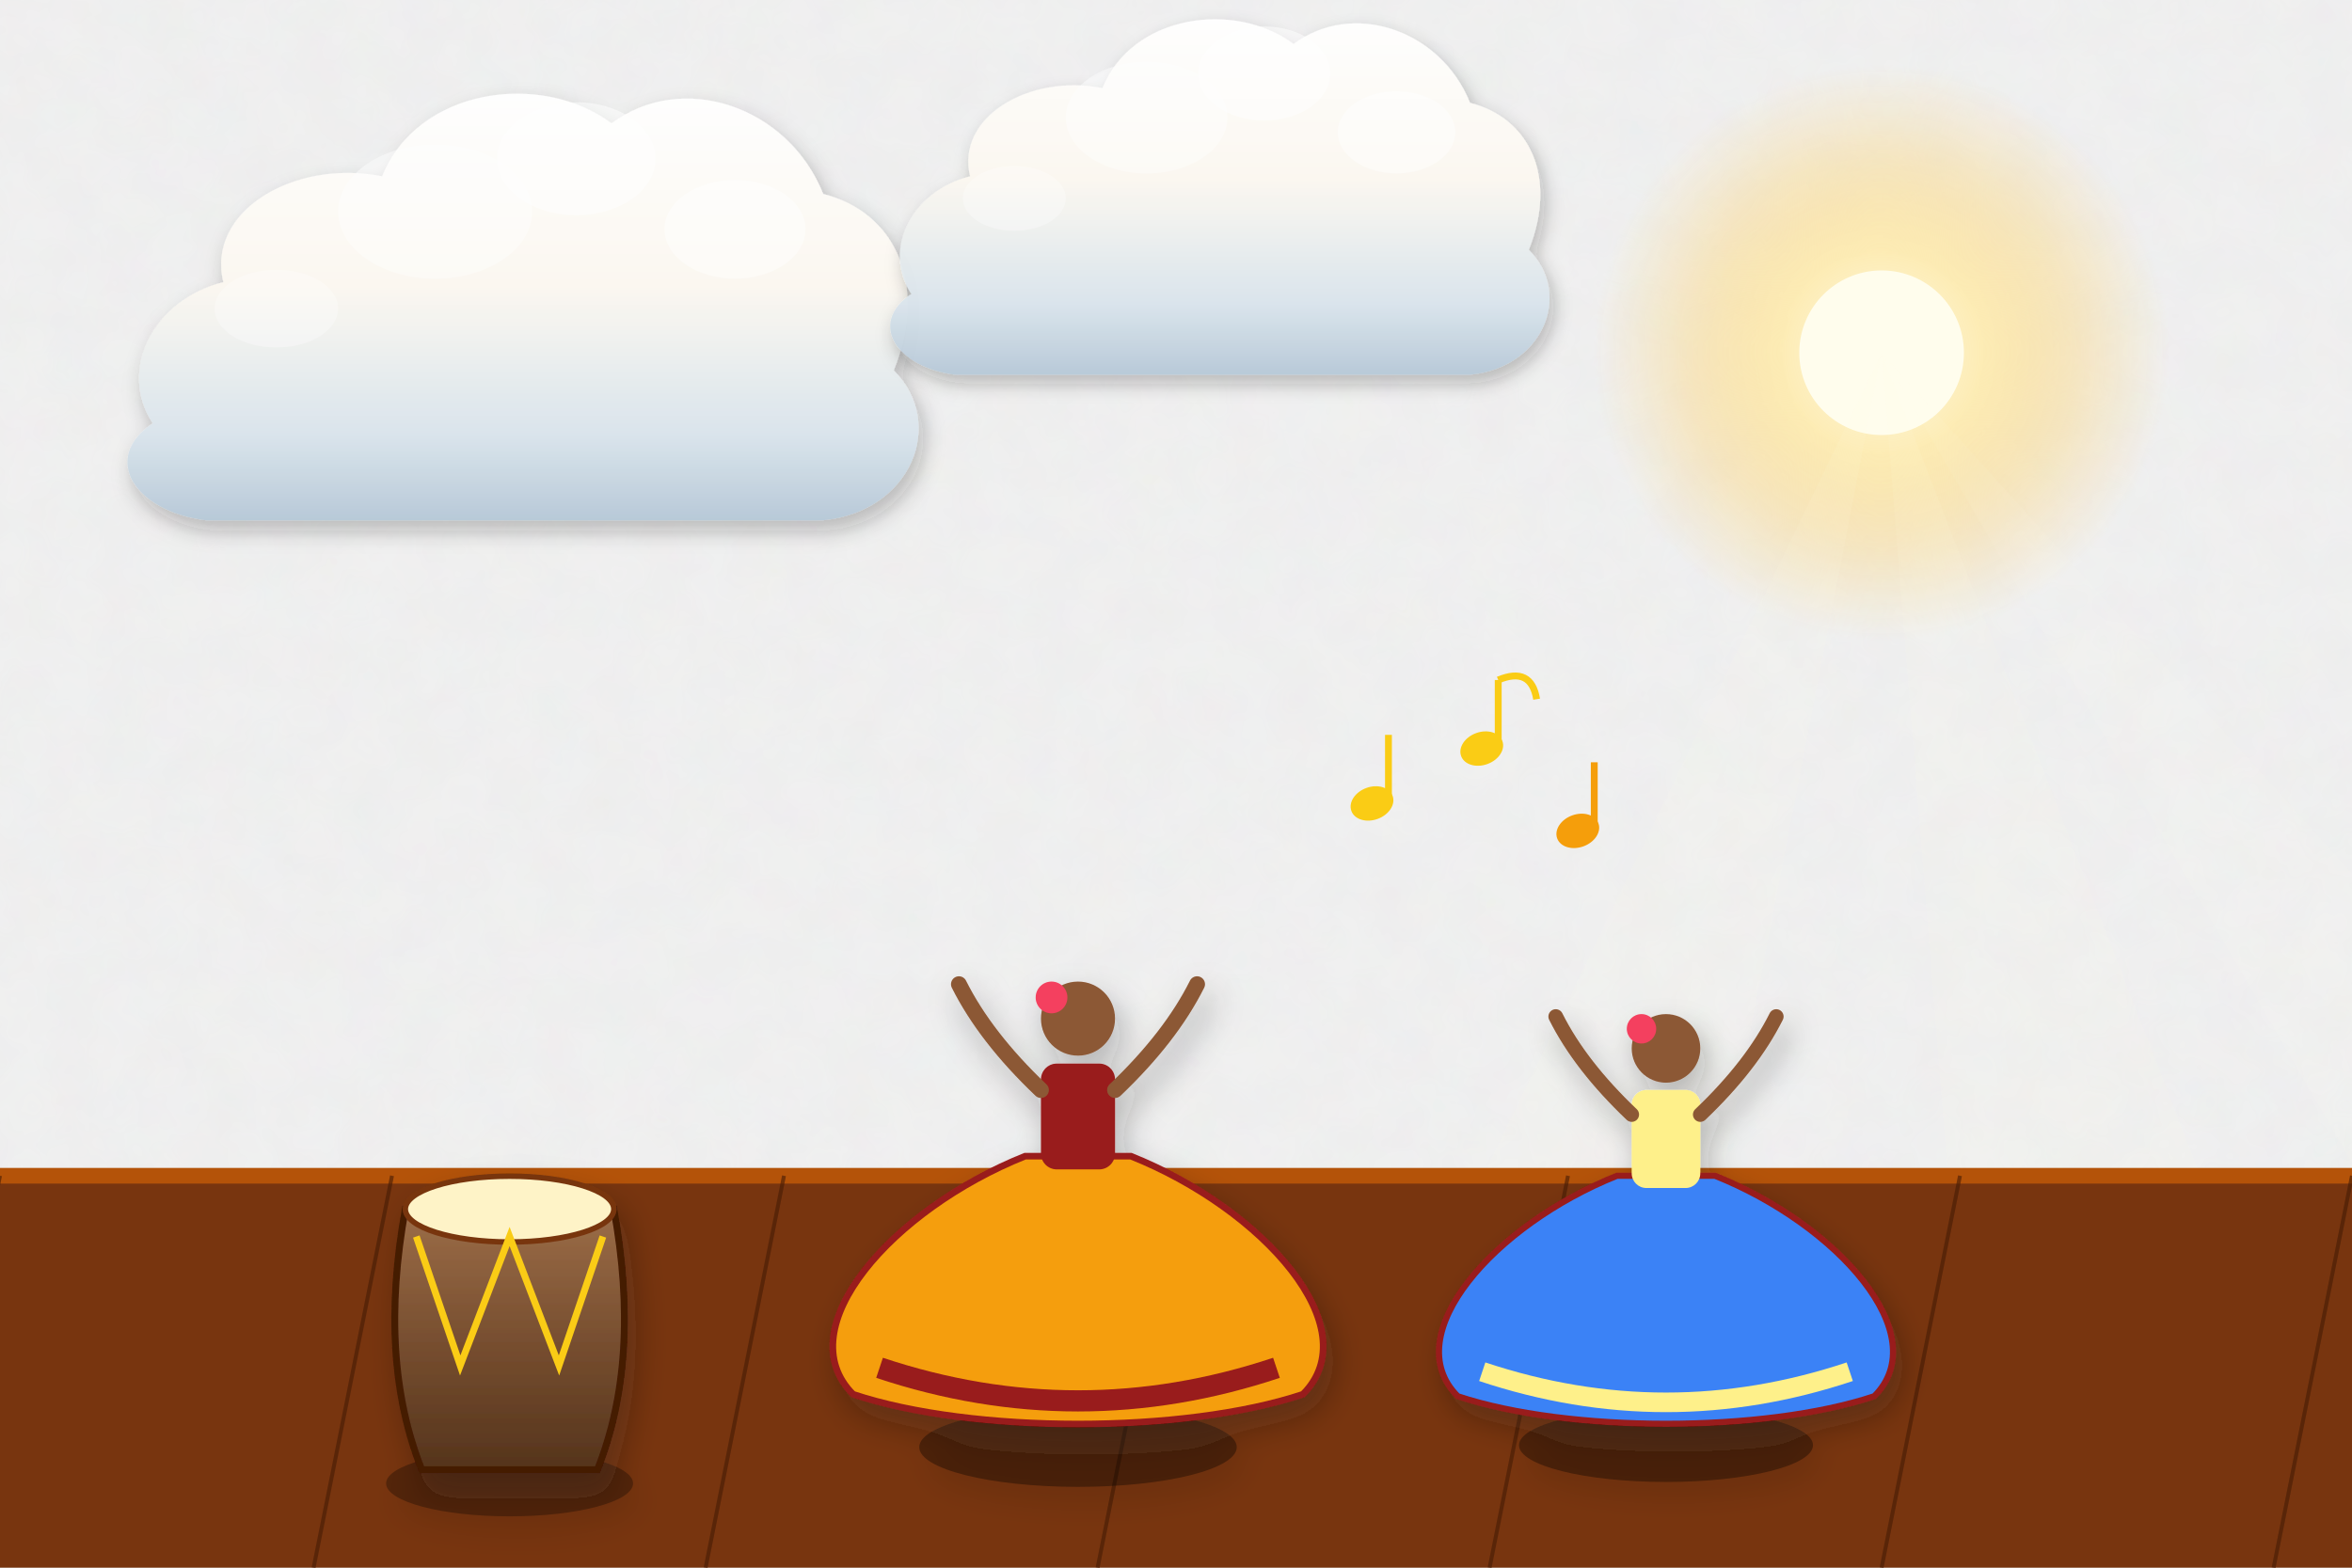
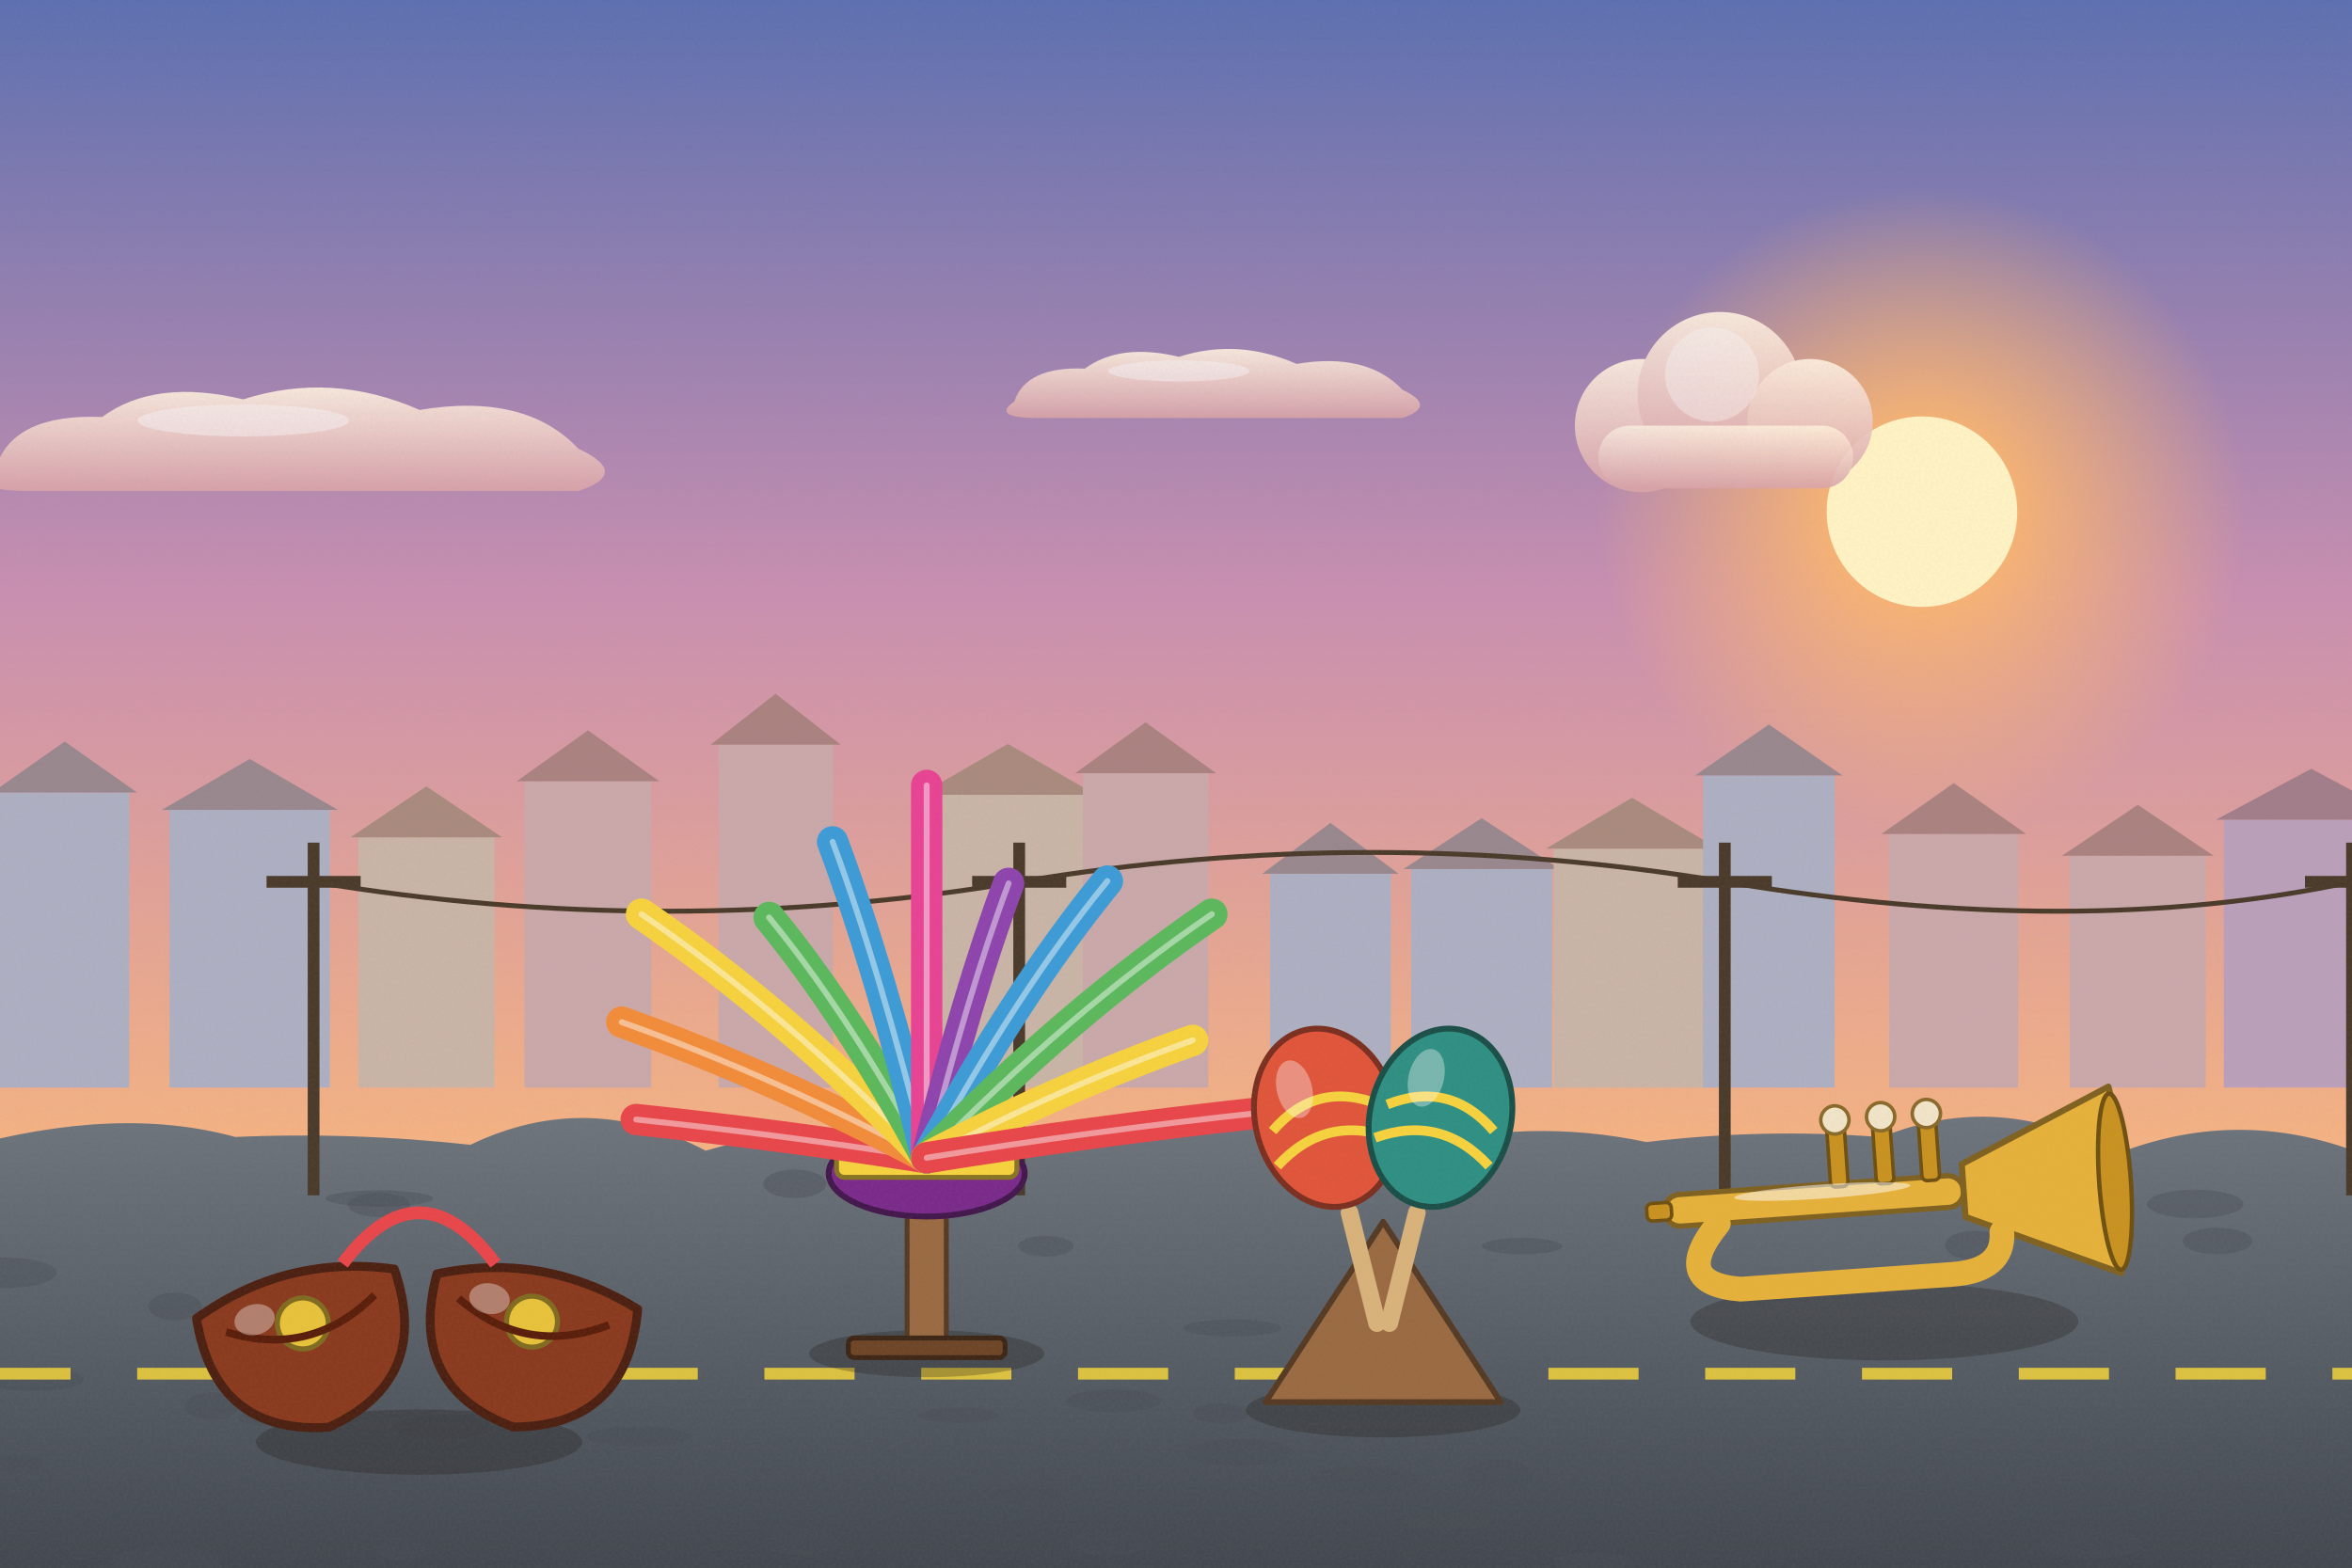
<svg xmlns="http://www.w3.org/2000/svg" viewBox="0 0 1200 800" width="1200" height="800">
  <defs>
-     <filter id="ghibliPaper" x="0%" y="0%" width="100%" height="100%">
-       <feTurbulence type="fractalNoise" baseFrequency="0.04" numOctaves="3" result="noise" seed="42" />
-       <feColorMatrix type="matrix" values="1 0 0 0 0  0 1 0 0 0  0 0 1 0 0  0 0 0 0.035 0" in="noise" result="coloredNoise" />
-       <feComposite operator="in" in2="SourceGraphic" />
+     <linearGradient id="woodTone" x1="0" y1="0" x2="1" y2="0">
+       <stop offset="0" stop-color="#a77649" />
+       <stop offset=".5" stop-color="#7d5231" />
+       <stop offset="1" stop-color="#5a381e" />
+     </linearGradient>
+     <linearGradient id="stoneTone" x1="0" y1="0" x2="0" y2="1">
+       <stop offset="0" stop-color="#c5beb3" />
+       <stop offset="1" stop-color="#7c7468" />
+     </linearGradient>
+     <filter id="softShadow" x="-20%" y="-20%" width="140%" height="140%">
+       <feDropShadow dx="2" dy="5" stdDeviation="4" flood-color="#1b1a14" flood-opacity=".25" />
    </filter>
-     <filter id="softGlow" x="-20%" y="-20%" width="140%" height="140%">
-       <feGaussianBlur stdDeviation="8" result="blur" />
-       <feComposite in="SourceGraphic" in2="blur" operator="over" />
+     <filter id="grain" x="0" y="0" width="100%" height="100%">
+       <feTurbulence type="fractalNoise" baseFrequency=".7" numOctaves="2" seed="11" />
+       <feColorMatrix type="matrix" values="0 0 0 0 .34  0 0 0 0 .34  0 0 0 0 .32  0 0 0 .22 -.07" />
    </filter>
-     <filter id="dropShadow" x="-20%" y="-20%" width="140%" height="140%">
-       <feDropShadow dx="3" dy="6" stdDeviation="6" flood-color="#141e28" flood-opacity="0.28" />
-     </filter>
-     <linearGradient id="skyDay" x1="0" y1="0" x2="0" y2="1">
-       <stop offset="0%" stop-color="#236ca7" />
-       <stop offset="35%" stop-color="#5fa3d6" />
-       <stop offset="70%" stop-color="#b8e1f2" />
-       <stop offset="100%" stop-color="#fdf3dc" />
-     </linearGradient>
-     <linearGradient id="skySunset" x1="0" y1="0" x2="0" y2="1">
-       <stop offset="0%" stop-color="#31396b" />
-       <stop offset="35%" stop-color="#73507b" />
-       <stop offset="65%" stop-color="#cb6b5c" />
-       <stop offset="85%" stop-color="#f29e5a" />
-       <stop offset="100%" stop-color="#fedaa2" />
-     </linearGradient>
-     <linearGradient id="skyDusk" x1="0" y1="0" x2="0" y2="1">
-       <stop offset="0%" stop-color="#121832" />
-       <stop offset="40%" stop-color="#262f56" />
-       <stop offset="70%" stop-color="#4e3d64" />
-       <stop offset="90%" stop-color="#915264" />
-       <stop offset="100%" stop-color="#d6846c" />
-     </linearGradient>
-     <linearGradient id="cloudBodyDay" x1="0" y1="0" x2="0" y2="1">
-       <stop offset="0%" stop-color="#ffffff" />
-       <stop offset="45%" stop-color="#fcf8f0" />
-       <stop offset="80%" stop-color="#d9e4ec" />
-       <stop offset="100%" stop-color="#b6c8d7" />
-     </linearGradient>
-     <linearGradient id="cloudBodySunset" x1="0" y1="0" x2="0" y2="1">
-       <stop offset="0%" stop-color="#fff5e6" />
-       <stop offset="40%" stop-color="#fbd0a5" />
-       <stop offset="75%" stop-color="#cf8ca0" />
-       <stop offset="100%" stop-color="#7e607c" />
-     </linearGradient>
-     <radialGradient id="sunGlowDay" cx="50%" cy="50%" r="50%">
-       <stop offset="0%" stop-color="#fffced" stop-opacity="1" />
-       <stop offset="35%" stop-color="#ffebaa" stop-opacity="0.85" />
-       <stop offset="70%" stop-color="#ffd573" stop-opacity="0.35" />
-       <stop offset="100%" stop-color="#ffd573" stop-opacity="0" />
+     <linearGradient id="skyMain" x1="0" y1="0" x2="0" y2="1">
+       <stop offset="0" stop-color="#5b6fb0" />
+       <stop offset=".38" stop-color="#c98fb0" />
+       <stop offset=".72" stop-color="#f4b183" />
+       <stop offset="1" stop-color="#ffe2a8" />
+     </linearGradient>
+     <linearGradient id="cloudG" x1="0" y1="0" x2="0" y2="1">
+       <stop offset="0" stop-color="#fff1e0" />
+       <stop offset="1" stop-color="#d9a3a8" />
+     </linearGradient>
+     <radialGradient id="sunG">
+       <stop offset="0" stop-color="#fff3c4" />
+       <stop offset=".3" stop-color="#ffb86b" stop-opacity=".85" />
+       <stop offset="1" stop-color="#ffb86b" stop-opacity="0" />
    </radialGradient>
-     <radialGradient id="sunGlowSunset" cx="50%" cy="50%" r="50%">
-       <stop offset="0%" stop-color="#fff8db" stop-opacity="1" />
-       <stop offset="30%" stop-color="#ffb753" stop-opacity="0.9" />
-       <stop offset="65%" stop-color="#f46e45" stop-opacity="0.4" />
-       <stop offset="100%" stop-color="#e04a43" stop-opacity="0" />
-     </radialGradient>
-     <linearGradient id="hillDistant" x1="0" y1="0" x2="0" y2="1">
-       <stop offset="0%" stop-color="#6e94a8" />
-       <stop offset="100%" stop-color="#93b9c7" />
-     </linearGradient>
-     <linearGradient id="hillMid" x1="0" y1="0" x2="0" y2="1">
-       <stop offset="0%" stop-color="#4a7c4f" />
-       <stop offset="50%" stop-color="#3c6a40" />
-       <stop offset="100%" stop-color="#2d5231" />
-     </linearGradient>
-     <linearGradient id="hillNear" x1="0" y1="0" x2="0" y2="1">
-       <stop offset="0%" stop-color="#699e4c" />
-       <stop offset="60%" stop-color="#4c7e33" />
-       <stop offset="100%" stop-color="#2f5720" />
-     </linearGradient>
-     <linearGradient id="woodTone" x1="0" y1="0" x2="0" y2="1">
-       <stop offset="0%" stop-color="#9c6d48" />
-       <stop offset="50%" stop-color="#784f30" />
-       <stop offset="100%" stop-color="#55341c" />
-     </linearGradient>
-     <linearGradient id="brassTone" x1="0" y1="0" x2="1" y2="1">
-       <stop offset="0%" stop-color="#ffe699" />
-       <stop offset="35%" stop-color="#d9a536" />
-       <stop offset="70%" stop-color="#996c14" />
-       <stop offset="100%" stop-color="#5e4007" />
-     </linearGradient>
-     <linearGradient id="stoneTone" x1="0" y1="0" x2="0" y2="1">
-       <stop offset="0%" stop-color="#c5beb3" />
-       <stop offset="60%" stop-color="#999184" />
-       <stop offset="100%" stop-color="#6c6458" />
-     </linearGradient>
-     <linearGradient id="waterTone" x1="0" y1="0" x2="0" y2="1">
-       <stop offset="0%" stop-color="#47a5be" />
-       <stop offset="50%" stop-color="#2a7796" />
-       <stop offset="100%" stop-color="#144d6a" />
+     <linearGradient id="gndG" x1="0" y1="0" x2="0" y2="1">
+       <stop offset="0" stop-color="#6e747c" />
+       <stop offset=".5" stop-color="#565c64" />
+       <stop offset="1" stop-color="#3f444b" />
    </linearGradient>
  </defs>
-   <rect width="1200" height="800" fill="url(#skyDusk)" filter="url(#ghibliPaper)" />
+   <rect width="1200" height="800" fill="url(#skyMain)" />
  <g>
-     <circle cx="960" cy="180" r="147" fill="url(#sunGlowDay)" />
-     <circle cx="960" cy="180" r="42" fill="#fffded" />
-     <polygon points="960,180 660,800 840,800" fill="#fffbe6" opacity="0.08" />
-     <polygon points="960,180 1010,800 1200,800" fill="#fffbe6" opacity="0.08" />
-     <polygon points="960,180 1320,800 1520,800" fill="#fffbe6" opacity="0.06" />
-   </g>
-   <g transform="translate(240, 180) scale(0.9)" opacity="0.95">
-     <path d="M-180,40        C-200,10 -180,-30 -140,-40        C-150,-80 -100,-110 -50,-100        C-30,-150 40,-160 80,-130        C120,-160 180,-140 200,-90        C240,-80 260,-40 240,10        C270,40 250,90 200,95        L-150,95        C-190,90 -210,60 -180,40 Z" fill="url(#cloudBodyDay)" filter="url(#dropShadow)" />
-     <ellipse cx="60" cy="-110" rx="45" ry="32" fill="#ffffff" opacity="0.55" />
-     <ellipse cx="-20" cy="-80" rx="55" ry="38" fill="#ffffff" opacity="0.45" />
-     <ellipse cx="150" cy="-70" rx="40" ry="28" fill="#ffffff" opacity="0.5" />
-     <ellipse cx="-110" cy="-25" rx="35" ry="22" fill="#ffffff" opacity="0.35" />
-   </g>
-   <g transform="translate(600, 120) scale(0.75)" opacity="0.95">
-     <path d="M-180,40        C-200,10 -180,-30 -140,-40        C-150,-80 -100,-110 -50,-100        C-30,-150 40,-160 80,-130        C120,-160 180,-140 200,-90        C240,-80 260,-40 240,10        C270,40 250,90 200,95        L-150,95        C-190,90 -210,60 -180,40 Z" fill="url(#cloudBodyDay)" filter="url(#dropShadow)" />
-     <ellipse cx="60" cy="-110" rx="45" ry="32" fill="#ffffff" opacity="0.55" />
-     <ellipse cx="-20" cy="-80" rx="55" ry="38" fill="#ffffff" opacity="0.45" />
-     <ellipse cx="150" cy="-70" rx="40" ry="28" fill="#ffffff" opacity="0.5" />
-     <ellipse cx="-110" cy="-25" rx="35" ry="22" fill="#ffffff" opacity="0.35" />
-   </g>
-   <polygon points="-50,600 1250,600 1250,800 -50,800" fill="#78350f" />
-   <line x1="-50" y1="600" x2="1250" y2="600" stroke="#b45309" stroke-width="8" />
-   <line x1="0" y1="600" x2="-40" y2="800" stroke="#451a03" stroke-width="2" opacity="0.6" />
-   <line x1="200" y1="600" x2="160" y2="800" stroke="#451a03" stroke-width="2" opacity="0.6" />
-   <line x1="400" y1="600" x2="360" y2="800" stroke="#451a03" stroke-width="2" opacity="0.6" />
-   <line x1="600" y1="600" x2="560" y2="800" stroke="#451a03" stroke-width="2" opacity="0.6" />
-   <line x1="800" y1="600" x2="760" y2="800" stroke="#451a03" stroke-width="2" opacity="0.6" />
-   <line x1="1000" y1="600" x2="960" y2="800" stroke="#451a03" stroke-width="2" opacity="0.6" />
-   <line x1="1200" y1="600" x2="1160" y2="800" stroke="#451a03" stroke-width="2" opacity="0.6" />
-   <g transform="translate(260, 680) scale(1.4)" filter="url(#dropShadow)">
-     <ellipse cx="0" cy="55" rx="45" ry="12" fill="#000000" opacity="0.3" />
-     <path d="M-38,-45 L38,-45 Q48,10 32,50 L-32,50 Q-48,10 -38,-45 Z" fill="url(#woodTone)" stroke="#451a03" stroke-width="2.5" />
-     <ellipse cx="0" cy="-45" rx="38" ry="12" fill="#fef3c7" stroke="#78350f" stroke-width="2" />
-     <path d="M-34,-35 L-18,12 L0,-35 L18,12 L34,-35" stroke="#facc15" stroke-width="2.5" fill="none" />
-   </g>
-   <g transform="translate(700, 410) scale(1.4)">
-     <g transform="translate(0, 0)">
-       <ellipse rx="8" ry="6" fill="#facc15" transform="rotate(-20)" />
-       <line x1="6" y1="0" x2="6" y2="-25" stroke="#facc15" stroke-width="2.5" />
-     </g>
-     <g transform="translate(40, -20)">
-       <ellipse rx="8" ry="6" fill="#facc15" transform="rotate(-20)" />
-       <line x1="6" y1="0" x2="6" y2="-25" stroke="#facc15" stroke-width="2.5" />
-       <path d="M6,-25 Q18,-30 20,-18" stroke="#facc15" stroke-width="2.5" fill="none" />
-     </g>
-     <g transform="translate(75, 10)">
-       <ellipse rx="8" ry="6" fill="#f59e0b" transform="rotate(-20)" />
-       <line x1="6" y1="0" x2="6" y2="-25" stroke="#f59e0b" stroke-width="2.5" />
-     </g>
-   </g>
-   <g transform="translate(550, 590) scale(1.35)" filter="url(#dropShadow)">
-     <ellipse cx="0" cy="110" rx="60" ry="15" fill="#000000" opacity="0.35" />
-     <path d="M-20,0        C-70,20 -110,65 -85,90        C-40,105 40,105 85,90        C110,65 70,20 20,0 Z" fill="#f59e0b" stroke="#991b1b" stroke-width="2.5" />
-     <path d="M-75,80 Q0,105 75,80" stroke="#991b1b" stroke-width="8" fill="none" />
-     <rect x="-14" y="-35" width="28" height="40" rx="6" fill="#991b1b" />
-     <circle cx="0" cy="-52" r="14" fill="#8c5836" />
-     <path d="M-14,-25 Q-35,-45 -45,-65 M14,-25 Q35,-45 45,-65" stroke="#8c5836" stroke-width="6" stroke-linecap="round" fill="none" />
-     <circle cx="-10" cy="-60" r="6" fill="#f43f5e" />
-   </g>
-   <g transform="translate(850, 600) scale(1.25)" filter="url(#dropShadow)">
-     <ellipse cx="0" cy="110" rx="60" ry="15" fill="#000000" opacity="0.35" />
-     <path d="M-20,0        C-70,20 -110,65 -85,90        C-40,105 40,105 85,90        C110,65 70,20 20,0 Z" fill="#3b82f6" stroke="#991b1b" stroke-width="2.5" />
-     <path d="M-75,80 Q0,105 75,80" stroke="#fef08a" stroke-width="8" fill="none" />
-     <rect x="-14" y="-35" width="28" height="40" rx="6" fill="#fef08a" />
-     <circle cx="0" cy="-52" r="14" fill="#8c5836" />
-     <path d="M-14,-25 Q-35,-45 -45,-65 M14,-25 Q35,-45 45,-65" stroke="#8c5836" stroke-width="6" stroke-linecap="round" fill="none" />
-     <circle cx="-10" cy="-60" r="6" fill="#f43f5e" />
-   </g>
+     <circle cx="980.6" cy="261.1" r="165.24" fill="url(#sunG)" />
+     <circle cx="980.6" cy="261.1" r="48.6" fill="#fff3c4" />
+   </g>
+   <g transform="translate(151.1,220) scale(0.9)" opacity="0.9">
+     <path d="M-170,20 Q-160,-10 -110,-8 Q-80,-30 -30,-18 Q20,-34 70,-12 Q130,-22 160,10 Q190,24 160,34 L-150,34 Q-190,34 -170,20 Z" fill="url(#cloudG)" />
+     <ellipse cx="-30" cy="-6" rx="60" ry="9" fill="#fff" opacity=".45" />
+   </g>
+   <g transform="translate(619.5,192.9) scale(0.6)" opacity="0.9">
+     <path d="M-170,20 Q-160,-10 -110,-8 Q-80,-30 -30,-18 Q20,-34 70,-12 Q130,-22 160,10 Q190,24 160,34 L-150,34 Q-190,34 -170,20 Z" fill="url(#cloudG)" />
+     <ellipse cx="-30" cy="-6" rx="60" ry="9" fill="#fff" opacity=".45" />
+   </g>
+   <g transform="translate(877.5,217.2) scale(1)" opacity="0.9">
+     <circle cx="-40" cy="0" r="34" fill="url(#cloudG)" />
+     <circle cx="0" cy="-16" r="42" fill="url(#cloudG)" />
+     <circle cx="46" cy="-2" r="32" fill="url(#cloudG)" />
+     <rect x="-62" y="0" width="130" height="32" rx="16" fill="url(#cloudG)" />
+     <circle cx="-4" cy="-26" r="24" fill="#fff" opacity=".4" />
+   </g>
+   <rect x="0" y="404.4" width="65.9" height="150.6" fill="#adafc2" />
+   <path d="M-4,404.4 L33,378.4 L69.9,404.4 Z" fill="#99878e" />
+   <rect x="86.5" y="413.3" width="81.8" height="141.7" fill="#adafc2" />
+   <path d="M82.5,413.3 L127.4,387.3 L172.4,413.3 Z" fill="#99878e" />
+   <rect x="182.8" y="427.3" width="69.5" height="127.7" fill="#c9b4a6" />
+   <path d="M178.8,427.3 L217.5,401.3 L256.2,427.3 Z" fill="#a98a7d" />
+   <rect x="267.6" y="398.7" width="64.7" height="156.3" fill="#caa8aa" />
+   <path d="M263.6,398.7 L300,372.7 L336.4,398.7 Z" fill="#aa8280" />
+   <rect x="366.6" y="380" width="58.4" height="175" fill="#caa8aa" />
+   <path d="M362.6,380 L395.7,354 L428.9,380 Z" fill="#aa8280" />
+   <rect x="473.3" y="405.6" width="81.9" height="149.4" fill="#c9b4a6" />
+   <path d="M469.3,405.6 L514.2,379.6 L559.2,405.6 Z" fill="#a98a7d" />
+   <rect x="552.5" y="394.6" width="64" height="160.4" fill="#caa8aa" />
+   <path d="M548.5,394.6 L584.5,368.6 L620.5,394.6 Z" fill="#aa8280" />
+   <rect x="648" y="445.9" width="61.6" height="109.1" fill="#adafc2" />
+   <path d="M644,445.9 L678.8,419.9 L713.6,445.9 Z" fill="#99878e" />
+   <rect x="720" y="443.5" width="71.9" height="111.5" fill="#adafc2" />
+   <path d="M716,443.5 L755.9,417.5 L795.9,443.5 Z" fill="#99878e" />
+   <rect x="792.7" y="433.1" width="79.9" height="121.9" fill="#c9b4a6" />
+   <path d="M788.7,433.1 L832.6,407.1 L876.6,433.1 Z" fill="#a98a7d" />
+   <rect x="868.9" y="395.7" width="67.1" height="159.3" fill="#adafc2" />
+   <path d="M864.9,395.7 L902.5,369.7 L940,395.7 Z" fill="#99878e" />
+   <rect x="963.9" y="425.6" width="65.8" height="129.4" fill="#caa8aa" />
+   <path d="M959.9,425.6 L996.8,399.6 L1033.8,425.6 Z" fill="#aa8280" />
+   <rect x="1056" y="436.7" width="69.4" height="118.3" fill="#caa8aa" />
+   <path d="M1052,436.7 L1090.7,410.7 L1129.4,436.7 Z" fill="#aa8280" />
+   <rect x="1134.6" y="418.3" width="89.2" height="136.7" fill="#bb9fba" />
+   <path d="M1130.6,418.3 L1179.2,392.3 L1227.8,418.3 Z" fill="#a17d89" />
+   <g>
+     <path d="M-20,586 Q60,563.7 120,580.2 Q180,577.6 240,584.2 Q300,555.4 360,587.2 Q420,569.7 480,581.6 Q540,569.9 600,580.3 Q660,559.4 720,586 Q780,570.1 840,582.8 Q900,575.6 960,580.3 Q1020,555.8 1080,588.8 Q1140,565.3 1200,586.9 Q1260,560.2 1320,585.3 L1240,820 L-20,820 Z" fill="url(#gndG)" />
+     <ellipse cx="523.9" cy="763.6" rx="19.6" ry="5.5" fill="#494e55" opacity=".4" />
+     <ellipse cx="489.4" cy="722.2" rx="20.8" ry="4" fill="#494e55" opacity=".4" />
+     <ellipse cx="937.7" cy="785.2" rx="21.6" ry="5" fill="#494e55" opacity=".4" />
+     <ellipse cx="622.7" cy="721.3" rx="14.2" ry="5.3" fill="#494e55" opacity=".4" />
+     <ellipse cx="776.6" cy="635.9" rx="20.6" ry="4.2" fill="#494e55" opacity=".4" />
+     <ellipse cx="408.1" cy="786.9" rx="18.8" ry="6.9" fill="#494e55" opacity=".4" />
+     <ellipse cx="628.8" cy="677.7" rx="24.9" ry="4.4" fill="#494e55" opacity=".4" />
+     <ellipse cx="812.6" cy="797.1" rx="19.6" ry="4.7" fill="#494e55" opacity=".4" />
+     <ellipse cx="1120" cy="614.4" rx="24.6" ry="7.3" fill="#494e55" opacity=".4" />
+     <ellipse cx="738.2" cy="775.4" rx="21.9" ry="5.5" fill="#494e55" opacity=".4" />
+     <ellipse cx="931.2" cy="610.7" rx="23.4" ry="7.2" fill="#494e55" opacity=".4" />
+     <ellipse cx="8.5" cy="746.8" rx="13.8" ry="4.6" fill="#494e55" opacity=".4" />
+     <ellipse cx="204.8" cy="790.5" rx="12.4" ry="5.7" fill="#494e55" opacity=".4" />
+     <ellipse cx="193.3" cy="614.9" rx="15.9" ry="6.2" fill="#494e55" opacity=".4" />
+     <ellipse cx="565.6" cy="787.5" rx="21.7" ry="6.1" fill="#494e55" opacity=".4" />
+     <ellipse cx="84.7" cy="797" rx="27.8" ry="7.6" fill="#494e55" opacity=".4" />
+     <ellipse cx="632.3" cy="741.2" rx="27.6" ry="6.9" fill="#494e55" opacity=".4" />
+     <ellipse cx="325.7" cy="733" rx="26.7" ry="5.2" fill="#494e55" opacity=".4" />
+     <ellipse cx="137" cy="723.6" rx="15.6" ry="4.2" fill="#494e55" opacity=".4" />
+     <ellipse cx="568.2" cy="714.9" rx="24.5" ry="5.9" fill="#494e55" opacity=".4" />
+     <ellipse cx="225.9" cy="728.2" rx="25" ry="6.2" fill="#494e55" opacity=".4" />
+     <ellipse cx="1067.6" cy="788" rx="26.4" ry="7.3" fill="#494e55" opacity=".4" />
+     <ellipse cx="1007.7" cy="635.5" rx="15.4" ry="7.5" fill="#494e55" opacity=".4" />
+     <ellipse cx="533.6" cy="635.9" rx="14.1" ry="5.3" fill="#494e55" opacity=".4" />
+     <ellipse cx="405.5" cy="604.1" rx="16.1" ry="7.3" fill="#494e55" opacity=".4" />
+     <ellipse cx="0.8" cy="768.3" rx="16.2" ry="6" fill="#494e55" opacity=".4" />
+     <ellipse cx="764.6" cy="752.5" rx="17.6" ry="7.7" fill="#494e55" opacity=".4" />
+     <ellipse cx="1131.4" cy="633.3" rx="17.8" ry="6.8" fill="#494e55" opacity=".4" />
+     <ellipse cx="16.8" cy="703.8" rx="25.9" ry="6.2" fill="#494e55" opacity=".4" />
+     <ellipse cx="2.7" cy="649.5" rx="26.2" ry="7.8" fill="#494e55" opacity=".4" />
+     <ellipse cx="193.5" cy="611.6" rx="27.4" ry="4.2" fill="#494e55" opacity=".4" />
+     <ellipse cx="696.4" cy="755" rx="27.7" ry="6.9" fill="#494e55" opacity=".4" />
+     <ellipse cx="89.3" cy="666.7" rx="13.6" ry="7.1" fill="#494e55" opacity=".4" />
+     <ellipse cx="108.1" cy="717.5" rx="14.1" ry="7.1" fill="#494e55" opacity=".4" />
+     <path d="M-10,701 L1210,701" stroke="#f3d43a" stroke-width="6" stroke-dasharray="46 34" opacity=".85" />
+   </g>
+   <g stroke="#4a3a2a" stroke-width="6" fill="none">
+     <path d="M160,610 L160,430 M136,450 L184,450" />
+     <path d="M520,610 L520,430 M496,450 L544,450" />
+     <path d="M880,610 L880,430 M856,450 L904,450" />
+     <path d="M1200,610 L1200,430 M1176,450 L1224,450" />
+     <path d="M160,450 Q340,480 520,450 T880,450 T1200,450" stroke-width="2.5" />
+   </g>
+   <g transform="translate(961.4,674.4) scale(0.9)">
+     <ellipse cx="0" cy="0" rx="110" ry="22" fill="#1b1a14" opacity="0.28" />
+     <g transform="rotate(-4)">
+       <rect x="-120" y="-80" width="170" height="18" rx="9" fill="#e6b13a" stroke="#7f6120" stroke-width="3" />
+       <path d="M50,-86 L136,-124 Q146,-70 136,-18 L50,-56 Z" fill="#e6b13a" stroke="#7f6120" stroke-width="3.5" stroke-linejoin="round" stroke-linecap="round" />
+       <ellipse cx="136" cy="-70" rx="9" ry="50" fill="#c99220" stroke="#6f5012" stroke-width="2.5" />
+       <path d="M-90,-62 Q-120,-30 -80,-24 L40,-24 Q70,-24 70,-46" stroke="#e6b13a" stroke-width="14" fill="none" stroke-linecap="round" />
+       <rect x="-25" y="-112" width="10" height="34" rx="3" fill="#c99220" stroke="#6f5012" stroke-width="2" />
+       <circle cx="-20" cy="-116" r="8" fill="#f1e4c8" stroke="#8a6a2a" stroke-width="2" />
+       <rect x="1" y="-112" width="10" height="34" rx="3" fill="#c99220" stroke="#6f5012" stroke-width="2" />
+       <circle cx="6" cy="-116" r="8" fill="#f1e4c8" stroke="#8a6a2a" stroke-width="2" />
+       <rect x="27" y="-112" width="10" height="34" rx="3" fill="#c99220" stroke="#6f5012" stroke-width="2" />
+       <circle cx="32" cy="-116" r="8" fill="#f1e4c8" stroke="#8a6a2a" stroke-width="2" />
+       <rect x="-130" y="-76" width="14" height="10" rx="3" fill="#c99220" stroke="#6f5012" stroke-width="2" />
+       <ellipse cx="-30" cy="-76" rx="50" ry="4" fill="#ffffff" opacity="0.5" />
+     </g>
+   </g>
+   <g transform="translate(472.8,690.8) scale(1)">
+     <ellipse cx="0" cy="0" rx="60" ry="12" fill="#1b1a14" opacity="0.28" />
+     <rect x="-10" y="-80" width="20" height="78" rx="4" fill="#9a6a42" stroke="#553a24" stroke-width="2.5" />
+     <rect x="-40" y="-8" width="80" height="10" rx="3" fill="#6e4526" stroke="#3d2615" stroke-width="2.5" />
+     <ellipse cx="0" cy="-92" rx="50" ry="22" fill="#7a2a8a" stroke="#43174c" stroke-width="3" />
+     <rect x="-46" y="-104" width="92" height="14" rx="4" fill="#f7d23e" stroke="#887422" stroke-width="2.5" />
+     <path d="M0,-100 Q-74.1,-111.7 -148.2,-119.5" stroke="#e8464a" stroke-width="16" stroke-linecap="round" fill="none" />
+     <path d="M0,-100 Q-74.1,-111.7 -148.2,-119.5" stroke="#ffffff" stroke-width="3" stroke-linecap="round" fill="none" opacity=".45" />
+     <path d="M0,-100 Q-77.8,-141.5 -155.6,-169.2" stroke="#f28c3a" stroke-width="16" stroke-linecap="round" fill="none" />
+     <path d="M0,-100 Q-77.8,-141.5 -155.6,-169.2" stroke="#ffffff" stroke-width="3" stroke-linecap="round" fill="none" opacity=".45" />
+     <path d="M0,-100 Q-72.8,-174.6 -145.5,-224.3" stroke="#f7d23e" stroke-width="16" stroke-linecap="round" fill="none" />
+     <path d="M0,-100 Q-72.8,-174.6 -145.5,-224.3" stroke="#ffffff" stroke-width="3" stroke-linecap="round" fill="none" opacity=".45" />
+     <path d="M0,-100 Q-40.2,-173.6 -80.4,-222.6" stroke="#5cb85c" stroke-width="16" stroke-linecap="round" fill="none" />
+     <path d="M0,-100 Q-40.2,-173.6 -80.4,-222.6" stroke="#ffffff" stroke-width="3" stroke-linecap="round" fill="none" opacity=".45" />
+     <path d="M0,-100 Q-24.0,-196.7 -48.0,-261.2" stroke="#3d9bd6" stroke-width="16" stroke-linecap="round" fill="none" />
+     <path d="M0,-100 Q-24.0,-196.7 -48.0,-261.2" stroke="#ffffff" stroke-width="3" stroke-linecap="round" fill="none" opacity=".45" />
+     <path d="M0,-100 Q0.0,-214.0 0.0,-290.0" stroke="#e84393" stroke-width="16" stroke-linecap="round" fill="none" />
+     <path d="M0,-100 Q0.0,-214.0 0.0,-290.0" stroke="#ffffff" stroke-width="3" stroke-linecap="round" fill="none" opacity=".45" />
+     <path d="M0,-100 Q20.9,-184.0 41.8,-240.0" stroke="#8e44ad" stroke-width="16" stroke-linecap="round" fill="none" />
+     <path d="M0,-100 Q20.9,-184.0 41.8,-240.0" stroke="#ffffff" stroke-width="3" stroke-linecap="round" fill="none" opacity=".45" />
+     <path d="M0,-100 Q46.1,-184.7 92.2,-241.2" stroke="#3d9bd6" stroke-width="16" stroke-linecap="round" fill="none" />
+     <path d="M0,-100 Q46.1,-184.7 92.2,-241.2" stroke="#ffffff" stroke-width="3" stroke-linecap="round" fill="none" opacity=".45" />
+     <path d="M0,-100 Q72.8,-174.6 145.5,-224.3" stroke="#5cb85c" stroke-width="16" stroke-linecap="round" fill="none" />
+     <path d="M0,-100 Q72.8,-174.6 145.5,-224.3" stroke="#ffffff" stroke-width="3" stroke-linecap="round" fill="none" opacity=".45" />
+     <path d="M0,-100 Q67.9,-135.9 135.7,-159.9" stroke="#f7d23e" stroke-width="16" stroke-linecap="round" fill="none" />
+     <path d="M0,-100 Q67.9,-135.9 135.7,-159.9" stroke="#ffffff" stroke-width="3" stroke-linecap="round" fill="none" opacity=".45" />
+     <path d="M0,-100 Q84.9,-113.7 169.9,-122.9" stroke="#e8464a" stroke-width="16" stroke-linecap="round" fill="none" />
+     <path d="M0,-100 Q84.9,-113.7 169.9,-122.9" stroke="#ffffff" stroke-width="3" stroke-linecap="round" fill="none" opacity=".45" />
+   </g>
+   <g transform="translate(705.7,719.5) scale(1)">
+     <ellipse cx="0" cy="0" rx="70" ry="14" fill="#1b1a14" opacity="0.28" />
+     <path d="M-60,-4 L0,-96 L60,-4 Z" fill="#9a6a42" stroke="#553a24" stroke-width="3" stroke-linejoin="round" stroke-linecap="round" />
+     <g transform="rotate(-14 -22 -120)">
+       <line x1="-22" y1="-100" x2="-22" y2="-42" stroke="#d9b27a" stroke-width="9" stroke-linecap="round" />
+       <ellipse cx="-22" cy="-150" rx="36" ry="46" fill="#e0553a" stroke="#7b2f20" stroke-width="3" />
+       <ellipse cx="-22" cy="-150" rx="36" ry="46" fill="none" stroke="#252525" stroke-width="0" />
+       <path d="M-50,-150 Q-22,-170 6,-150 M-52,-132 Q-22,-152 8,-132" stroke="#f7d23e" stroke-width="5" fill="none" />
+       <ellipse cx="-34" cy="-168" rx="9" ry="15" fill="#ffffff" opacity="0.35" />
+     </g>
+     <g transform="rotate(14 22 -120)">
+       <line x1="22" y1="-100" x2="22" y2="-42" stroke="#d9b27a" stroke-width="9" stroke-linecap="round" />
+       <ellipse cx="22" cy="-150" rx="36" ry="46" fill="#2f8f83" stroke="#1a4f48" stroke-width="3" />
+       <path d="M-6,-150 Q22,-170 50,-150 M-8,-132 Q22,-152 52,-132" stroke="#f7d23e" stroke-width="5" fill="none" />
+       <ellipse cx="10" cy="-168" rx="9" ry="15" fill="#ffffff" opacity="0.35" />
+     </g>
+   </g>
+   <g transform="translate(213.8,735.9) scale(1.3)">
+     <ellipse cx="0" cy="0" rx="64" ry="12.8" fill="#1b1a14" opacity="0.28" />
+     <g transform="translate(-34,0) rotate(-14)">
+       <path d="M-40,-60 Q-44,-14 0,-6 Q44,-14 40,-60 Q0,-76 -40,-60 Z" fill="#8a3a1e" stroke="#4c2011" stroke-width="3.5" stroke-linejoin="round" stroke-linecap="round" />
+       <ellipse cx="0" cy="-48" rx="10" ry="10" fill="#e8c23a" stroke="#806b20" stroke-width="2" />
+       <path d="M-30,-52 Q0,-34 30,-52" stroke="#5a1e0a" stroke-width="3" fill="none" />
+       <ellipse cx="-18" cy="-54" rx="8" ry="6" fill="#ffffff" opacity="0.35" />
+     </g>
+     <g transform="translate(36,0) rotate(10)">
+       <path d="M-40,-60 Q-44,-14 0,-6 Q44,-14 40,-60 Q0,-76 -40,-60 Z" fill="#8a3a1e" stroke="#4c2011" stroke-width="3.5" stroke-linejoin="round" stroke-linecap="round" />
+       <ellipse cx="0" cy="-48" rx="10" ry="10" fill="#e8c23a" stroke="#806b20" stroke-width="2" />
+       <path d="M-30,-52 Q0,-34 30,-52" stroke="#5a1e0a" stroke-width="3" fill="none" />
+       <ellipse cx="-18" cy="-54" rx="8" ry="6" fill="#ffffff" opacity="0.35" />
+     </g>
+     <path d="M-30,-70 Q0,-110 30,-70" stroke="#e8464a" stroke-width="5" fill="none" />
+   </g>
+   <rect x="-1" y="0" width="1202" height="800" filter="url(#grain)" opacity=".55" />
</svg>
